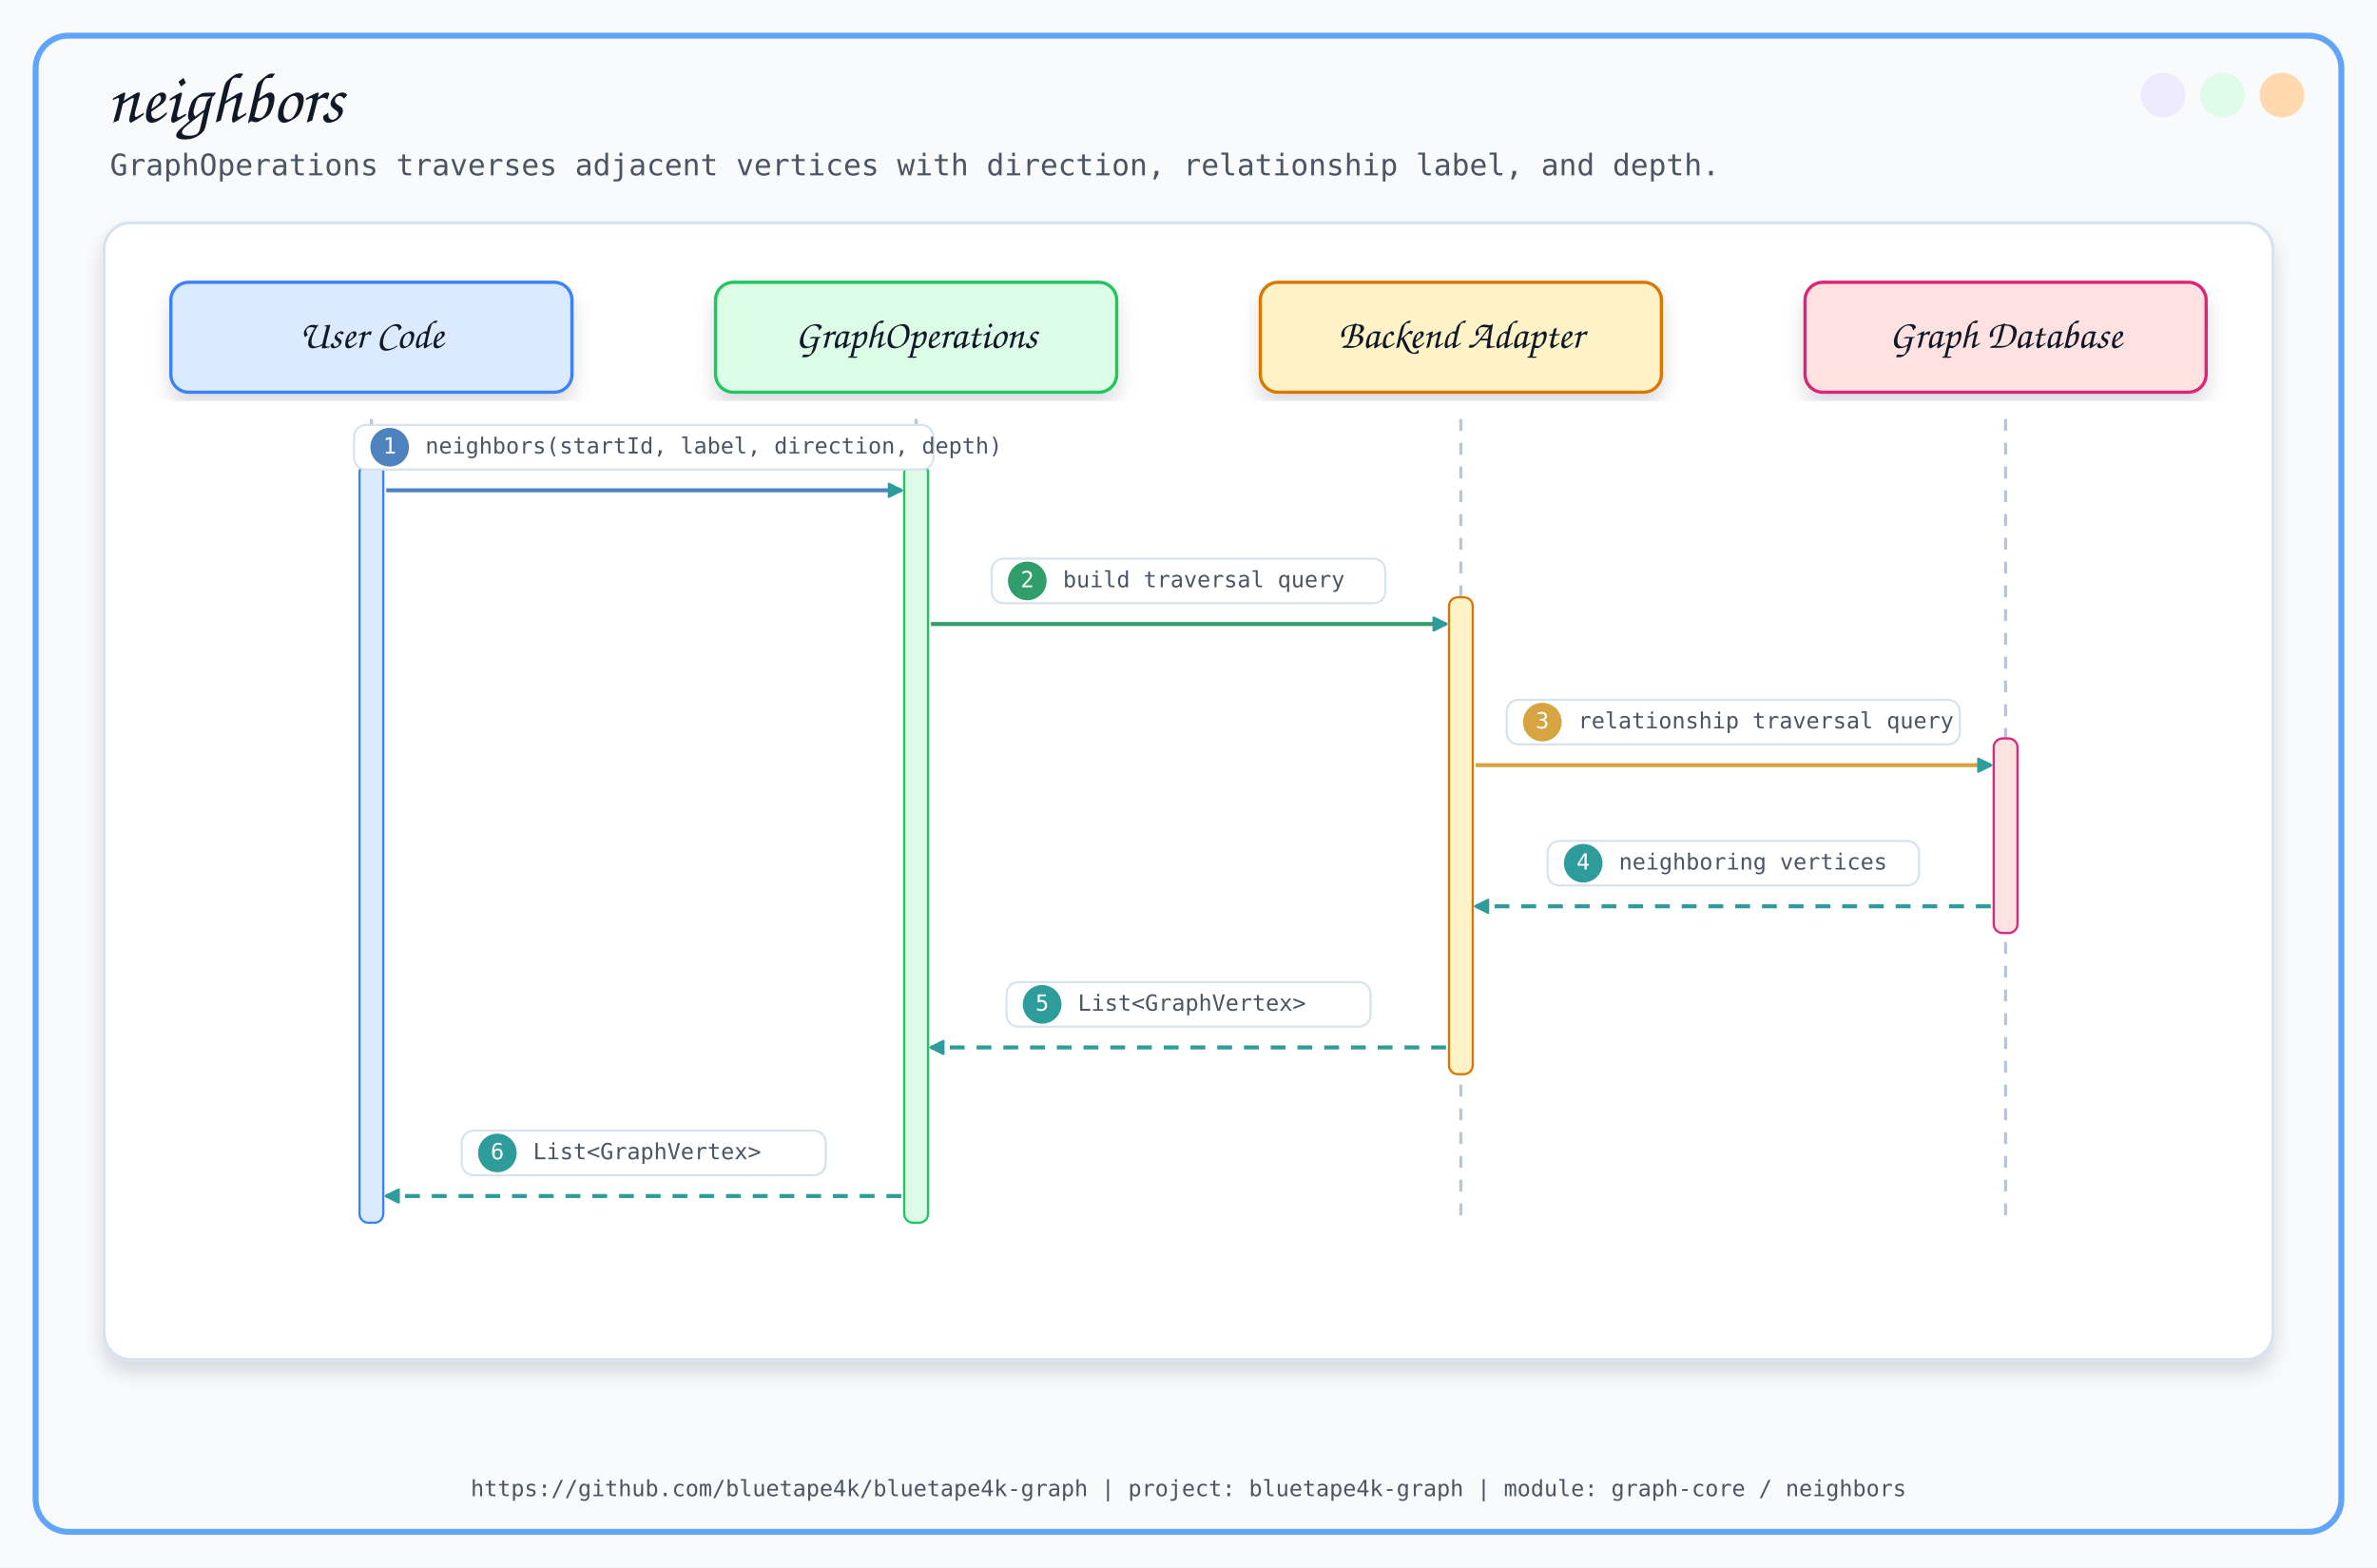
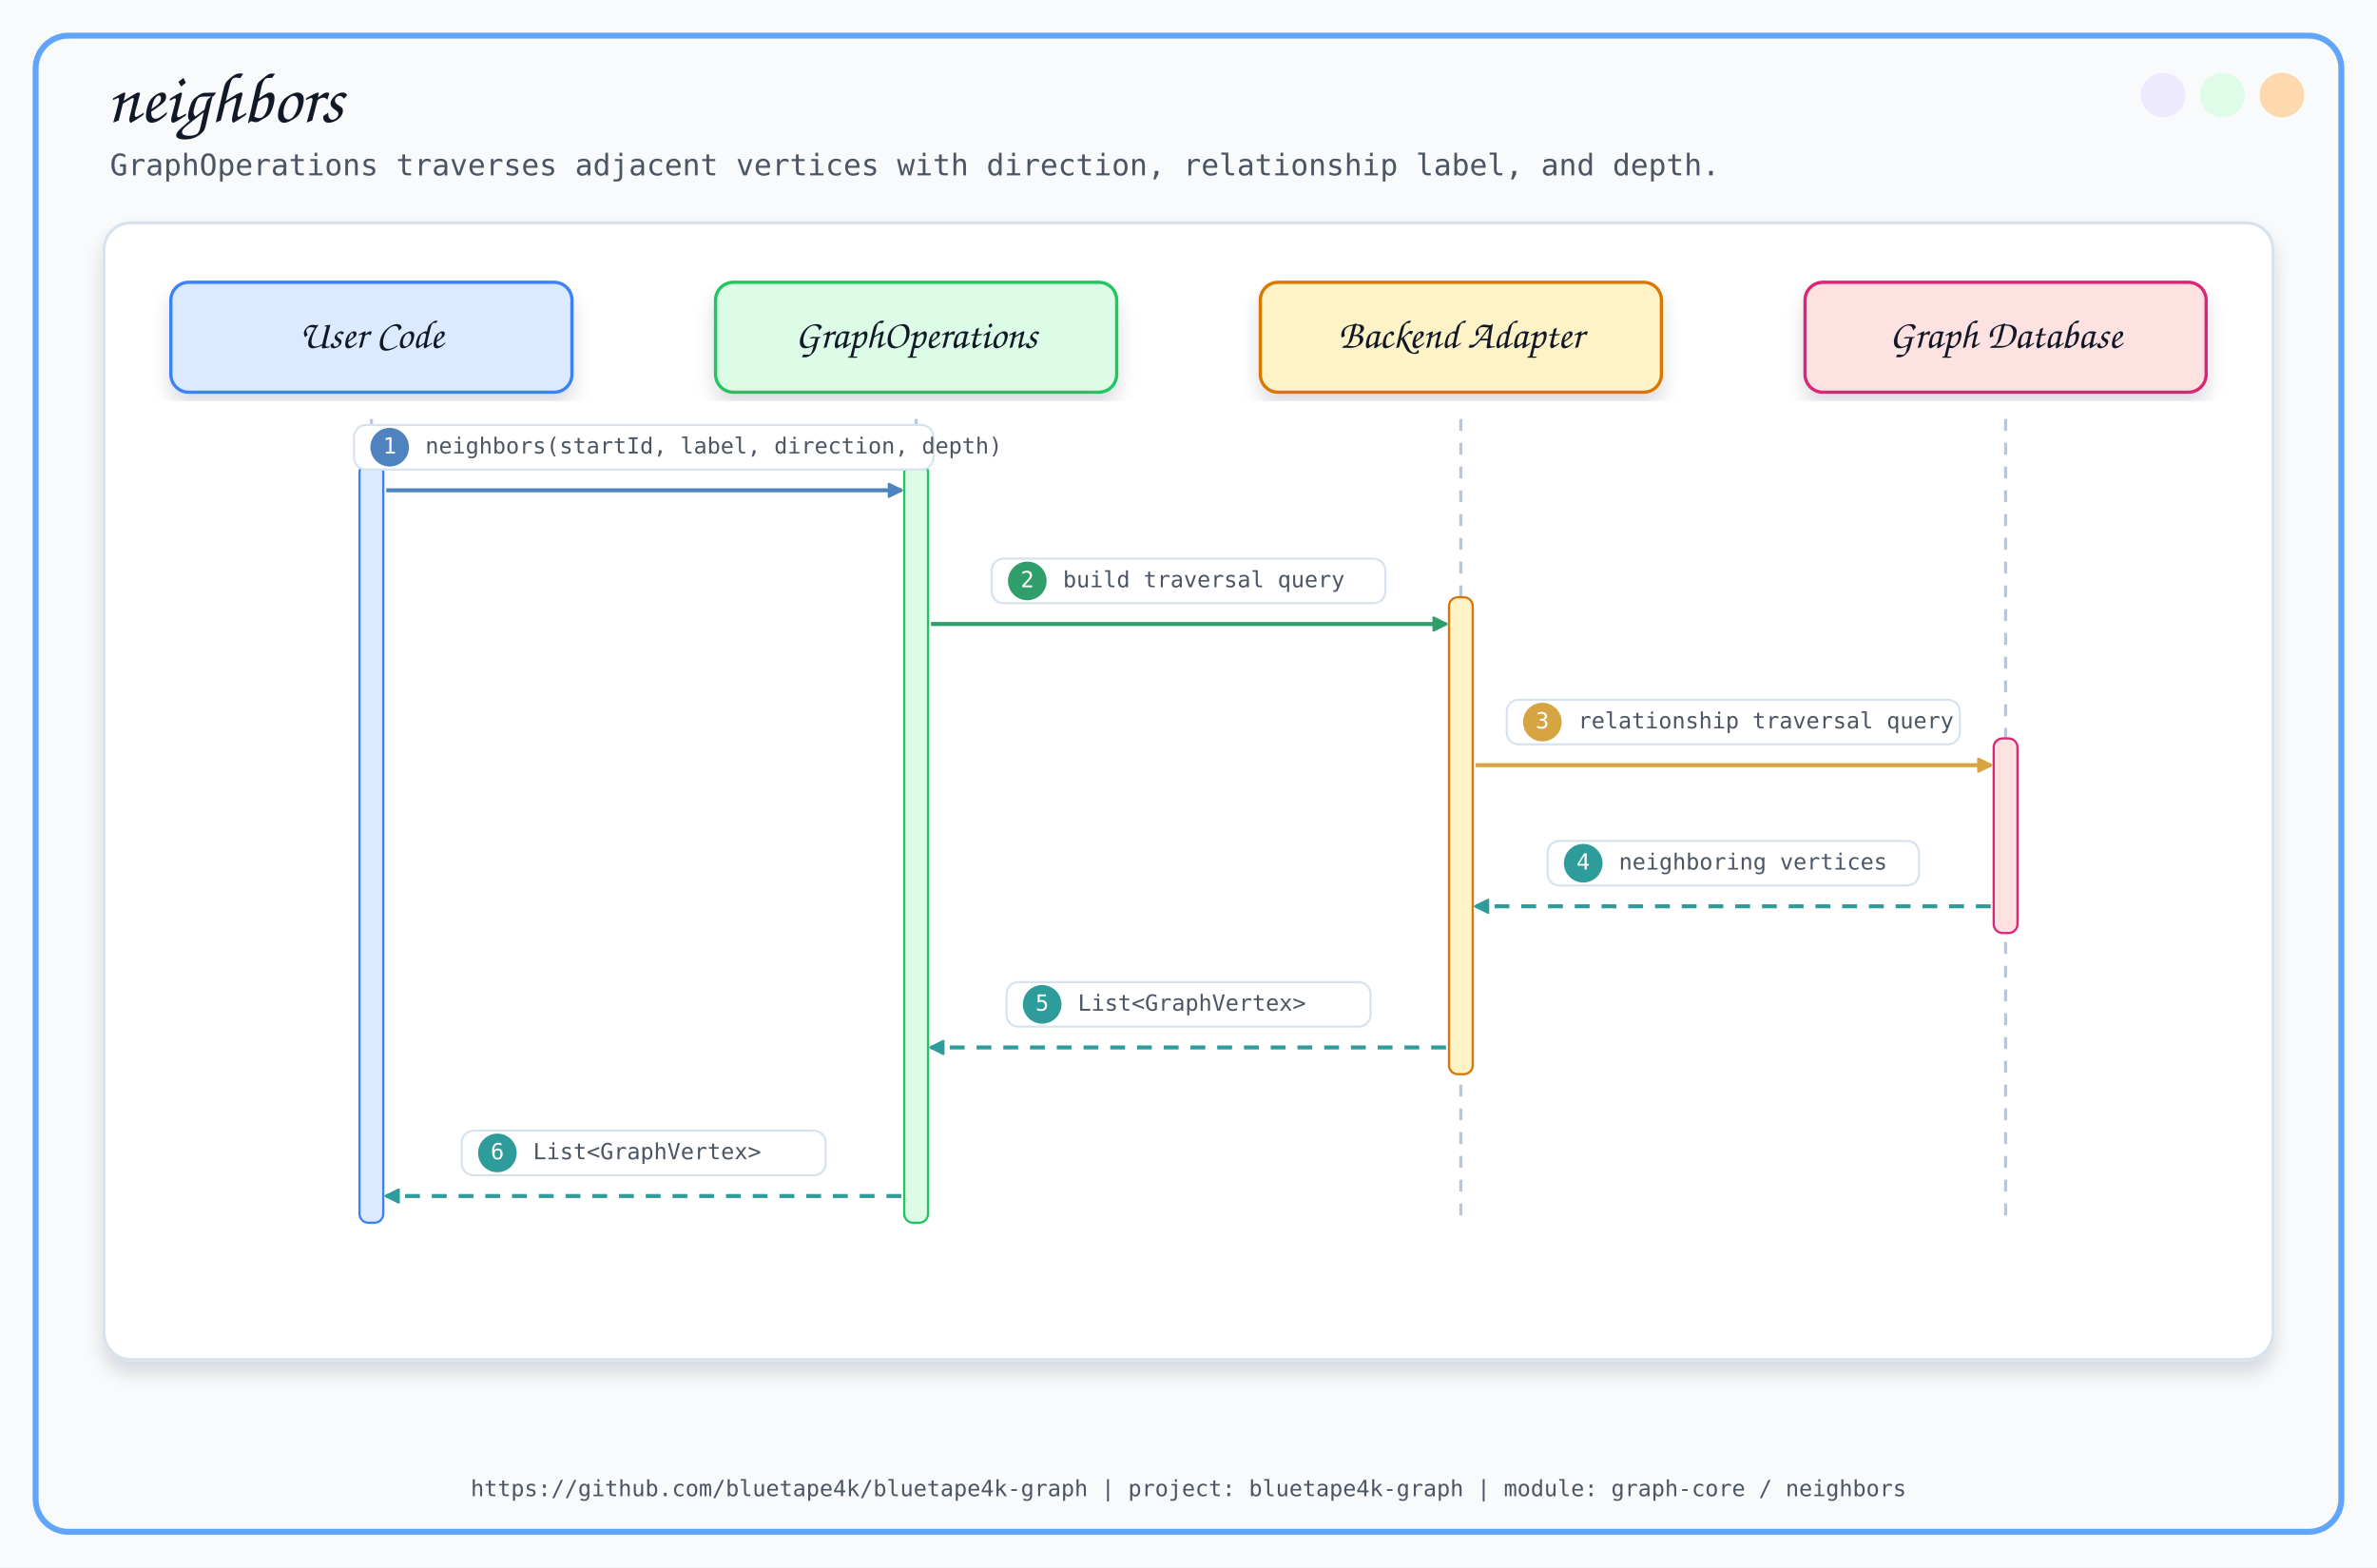
<svg xmlns="http://www.w3.org/2000/svg" width="1600" height="1055" viewBox="0 0 1600 1055">
  <defs>
    <filter id="softShadow" x="-8%" y="-8%" width="116%" height="116%">
      <feDropShadow dx="0" dy="8" stdDeviation="6" flood-color="#0F172A" flood-opacity="0.14" />
    </filter>
    <marker markerUnits="userSpaceOnUse" id="arrow" viewBox="0 0 10 10" refX="9" refY="5" markerWidth="10" markerHeight="10" orient="auto-start-reverse">
      <path d="M 0 0 L 10 5 L 0 10 z" fill="#2563EB" />
    </marker>
  </defs>
  <style>
      .title { font-family: 'Architects Daughter', cursive; font-size: 48px; fill: #111827; }
      .subtitle { font-family: 'Comic Mono', monospace; font-size: 20px; fill: #4B5563; }
      .label { font-family: 'Architects Daughter', cursive; font-size: 27px; fill: #111827; }
      .small { font-family: 'Comic Mono', monospace; font-size: 18px; fill: #374151; }
      .tiny { font-family: 'Comic Mono', monospace; font-size: 15px; fill: #4B5563; }
      .card { filter: url(#softShadow); }
      .line { stroke: #2563EB; stroke-width: 3; fill: none; marker-end: url(#arrow); }
      .thin { stroke: #60A5FA; stroke-width: 2; fill: none; marker-end: url(#arrow); }
      .dash { stroke: #64748B; stroke-width: 2; stroke-dasharray: 8 8; fill: none; marker-end: url(#arrow); }
    </style>
  <defs>
-     <marker id="seqArrow" markerUnits="userSpaceOnUse" viewBox="0 0 10 10" refX="9" refY="5" markerWidth="10" markerHeight="10" orient="auto">
+     <marker id="seqArrow-blue" markerUnits="userSpaceOnUse" viewBox="0 0 10 10" refX="9" refY="5" markerWidth="10" markerHeight="10" orient="auto">
+       <path d="M 0 0 L 10 5 L 0 10 Z" fill="#4F83BF" stroke="#4F83BF" />
+     </marker>
+     <marker id="seqArrow-green" markerUnits="userSpaceOnUse" viewBox="0 0 10 10" refX="9" refY="5" markerWidth="10" markerHeight="10" orient="auto">
+       <path d="M 0 0 L 10 5 L 0 10 Z" fill="#2F9E6B" stroke="#2F9E6B" />
+     </marker>
+     <marker id="seqArrow-amber" markerUnits="userSpaceOnUse" viewBox="0 0 10 10" refX="9" refY="5" markerWidth="10" markerHeight="10" orient="auto">
+       <path d="M 0 0 L 10 5 L 0 10 Z" fill="#D6A441" stroke="#D6A441" />
+     </marker>
+     <marker id="seqArrow-teal" markerUnits="userSpaceOnUse" viewBox="0 0 10 10" refX="9" refY="5" markerWidth="10" markerHeight="10" orient="auto">
      <path d="M 0 0 L 10 5 L 0 10 Z" fill="#2E9C9B" stroke="#2E9C9B" />
    </marker>
  </defs>
  <rect x="0" y="0" width="1600" height="1055" fill="#F8FAFC" />
  <rect x="24" y="24" width="1552" height="1007" rx="22" fill="none" stroke="#60A5FA" stroke-width="4" />
  <circle cx="1536" cy="64" r="15" fill="#FED7AA" opacity="0.95" />
  <circle cx="1496" cy="64" r="15" fill="#DCFCE7" opacity="0.95" />
  <circle cx="1456" cy="64" r="15" fill="#EDE9FE" opacity="0.95" />
  <text x="72" y="82" class="title">neighbors</text>
  <text x="74" y="118" class="subtitle">GraphOperations traverses adjacent vertices with direction, relationship label, and depth.</text>
  <text x="800.0" y="1007" text-anchor="middle" class="tiny">https://github.com/bluetape4k/bluetape4k-graph | project: bluetape4k-graph | module: graph-core / neighbors</text>
  <rect x="70" y="150" width="1460" height="765" rx="18" fill="#FFFFFF" stroke="#D6E2ED" stroke-width="2" filter="url(#softShadow)" />
  <rect x="115.0" y="190" width="270" height="74" rx="12" fill="#DBEAFE" stroke="#3B82F6" stroke-width="2.2" filter="url(#softShadow)" />
  <text x="250.0" y="227.0" text-anchor="middle" dominant-baseline="middle" class="label">User Code</text>
  <line x1="250.0" y1="282" x2="250.0" y2="823" stroke="#B8C6D6" stroke-width="2.1" stroke-dasharray="8 8" />
  <rect x="481.667" y="190" width="270" height="74" rx="12" fill="#DCFCE7" stroke="#22C55E" stroke-width="2.2" filter="url(#softShadow)" />
  <text x="616.667" y="227.0" text-anchor="middle" dominant-baseline="middle" class="label">GraphOperations</text>
  <line x1="616.667" y1="282" x2="616.667" y2="823" stroke="#B8C6D6" stroke-width="2.1" stroke-dasharray="8 8" />
  <rect x="848.333" y="190" width="270" height="74" rx="12" fill="#FEF3C7" stroke="#D97706" stroke-width="2.2" filter="url(#softShadow)" />
  <text x="983.333" y="227.0" text-anchor="middle" dominant-baseline="middle" class="label">Backend Adapter</text>
  <line x1="983.333" y1="282" x2="983.333" y2="823" stroke="#B8C6D6" stroke-width="2.1" stroke-dasharray="8 8" />
  <rect x="1215.0" y="190" width="270" height="74" rx="12" fill="#FEE2E2" stroke="#DB2777" stroke-width="2.2" filter="url(#softShadow)" />
  <text x="1350.0" y="227.0" text-anchor="middle" dominant-baseline="middle" class="label">Graph Database</text>
  <line x1="1350.0" y1="282" x2="1350.0" y2="823" stroke="#B8C6D6" stroke-width="2.1" stroke-dasharray="8 8" />
  <rect x="242.0" y="312" width="16" height="511" rx="6" fill="#DBEAFE" stroke="#3B82F6" stroke-width="1.5" />
  <rect x="608.667" y="312" width="16" height="511" rx="6" fill="#DCFCE7" stroke="#22C55E" stroke-width="1.5" />
  <rect x="975.333" y="402" width="16" height="321" rx="6" fill="#FEF3C7" stroke="#D97706" stroke-width="1.5" />
  <rect x="1342.0" y="497" width="16" height="131" rx="6" fill="#FEE2E2" stroke="#DB2777" stroke-width="1.5" />
-   <line x1="260.0" y1="330" x2="606.667" y2="330" stroke="#4F83BF" stroke-width="2.7" marker-end="url(#seqArrow)" />
+   <line x1="260.0" y1="330" x2="606.667" y2="330" stroke="#4F83BF" stroke-width="2.7" marker-end="url(#seqArrow-blue)" />
  <rect x="238.3" y="286" width="390" height="30" rx="8" fill="#FFFFFF" stroke="#D6E2ED" stroke-width="1.4" />
  <circle cx="262.3" cy="301" r="13" fill="#4F83BF" />
  <text x="262.3" y="301" text-anchor="middle" dominant-baseline="middle" class="tiny" style="fill:#FFFFFF">1</text>
  <text x="286.3" y="301" dominant-baseline="middle" class="tiny">neighbors(startId, label, direction, depth)</text>
-   <line x1="626.667" y1="420" x2="973.333" y2="420" stroke="#2F9E6B" stroke-width="2.7" marker-end="url(#seqArrow)" />
+   <line x1="626.667" y1="420" x2="973.333" y2="420" stroke="#2F9E6B" stroke-width="2.7" marker-end="url(#seqArrow-green)" />
  <rect x="667.5" y="376" width="265" height="30" rx="8" fill="#FFFFFF" stroke="#D6E2ED" stroke-width="1.4" />
  <circle cx="691.5" cy="391" r="13" fill="#2F9E6B" />
  <text x="691.5" y="391" text-anchor="middle" dominant-baseline="middle" class="tiny" style="fill:#FFFFFF">2</text>
  <text x="715.5" y="391" dominant-baseline="middle" class="tiny">build traversal query</text>
-   <line x1="993.333" y1="515" x2="1340.0" y2="515" stroke="#D6A441" stroke-width="2.7" marker-end="url(#seqArrow)" />
+   <line x1="993.333" y1="515" x2="1340.0" y2="515" stroke="#D6A441" stroke-width="2.7" marker-end="url(#seqArrow-amber)" />
  <rect x="1014.2" y="471" width="305" height="30" rx="8" fill="#FFFFFF" stroke="#D6E2ED" stroke-width="1.4" />
  <circle cx="1038.2" cy="486" r="13" fill="#D6A441" />
  <text x="1038.2" y="486" text-anchor="middle" dominant-baseline="middle" class="tiny" style="fill:#FFFFFF">3</text>
  <text x="1062.2" y="486" dominant-baseline="middle" class="tiny">relationship traversal query</text>
-   <line x1="1340.0" y1="610" x2="993.333" y2="610" stroke="#2E9C9B" stroke-width="2.7" stroke-dasharray="10 8" marker-end="url(#seqArrow)" />
+   <line x1="1340.0" y1="610" x2="993.333" y2="610" stroke="#2E9C9B" stroke-width="2.7" stroke-dasharray="10 8" marker-end="url(#seqArrow-teal)" />
  <rect x="1041.7" y="566" width="250" height="30" rx="8" fill="#FFFFFF" stroke="#D6E2ED" stroke-width="1.4" />
  <circle cx="1065.7" cy="581" r="13" fill="#2E9C9B" />
  <text x="1065.7" y="581" text-anchor="middle" dominant-baseline="middle" class="tiny" style="fill:#FFFFFF">4</text>
  <text x="1089.7" y="581" dominant-baseline="middle" class="tiny">neighboring vertices</text>
-   <line x1="973.333" y1="705" x2="626.667" y2="705" stroke="#2E9C9B" stroke-width="2.7" stroke-dasharray="10 8" marker-end="url(#seqArrow)" />
+   <line x1="973.333" y1="705" x2="626.667" y2="705" stroke="#2E9C9B" stroke-width="2.7" stroke-dasharray="10 8" marker-end="url(#seqArrow-teal)" />
  <rect x="677.5" y="661" width="245" height="30" rx="8" fill="#FFFFFF" stroke="#D6E2ED" stroke-width="1.4" />
  <circle cx="701.5" cy="676" r="13" fill="#2E9C9B" />
  <text x="701.5" y="676" text-anchor="middle" dominant-baseline="middle" class="tiny" style="fill:#FFFFFF">5</text>
  <text x="725.5" y="676" dominant-baseline="middle" class="tiny">List&lt;GraphVertex&gt;</text>
-   <line x1="606.667" y1="805" x2="260.0" y2="805" stroke="#2E9C9B" stroke-width="2.7" stroke-dasharray="10 8" marker-end="url(#seqArrow)" />
+   <line x1="606.667" y1="805" x2="260.0" y2="805" stroke="#2E9C9B" stroke-width="2.7" stroke-dasharray="10 8" marker-end="url(#seqArrow-teal)" />
  <rect x="310.8" y="761" width="245" height="30" rx="8" fill="#FFFFFF" stroke="#D6E2ED" stroke-width="1.4" />
  <circle cx="334.8" cy="776" r="13" fill="#2E9C9B" />
  <text x="334.8" y="776" text-anchor="middle" dominant-baseline="middle" class="tiny" style="fill:#FFFFFF">6</text>
  <text x="358.8" y="776" dominant-baseline="middle" class="tiny">List&lt;GraphVertex&gt;</text>
</svg>
